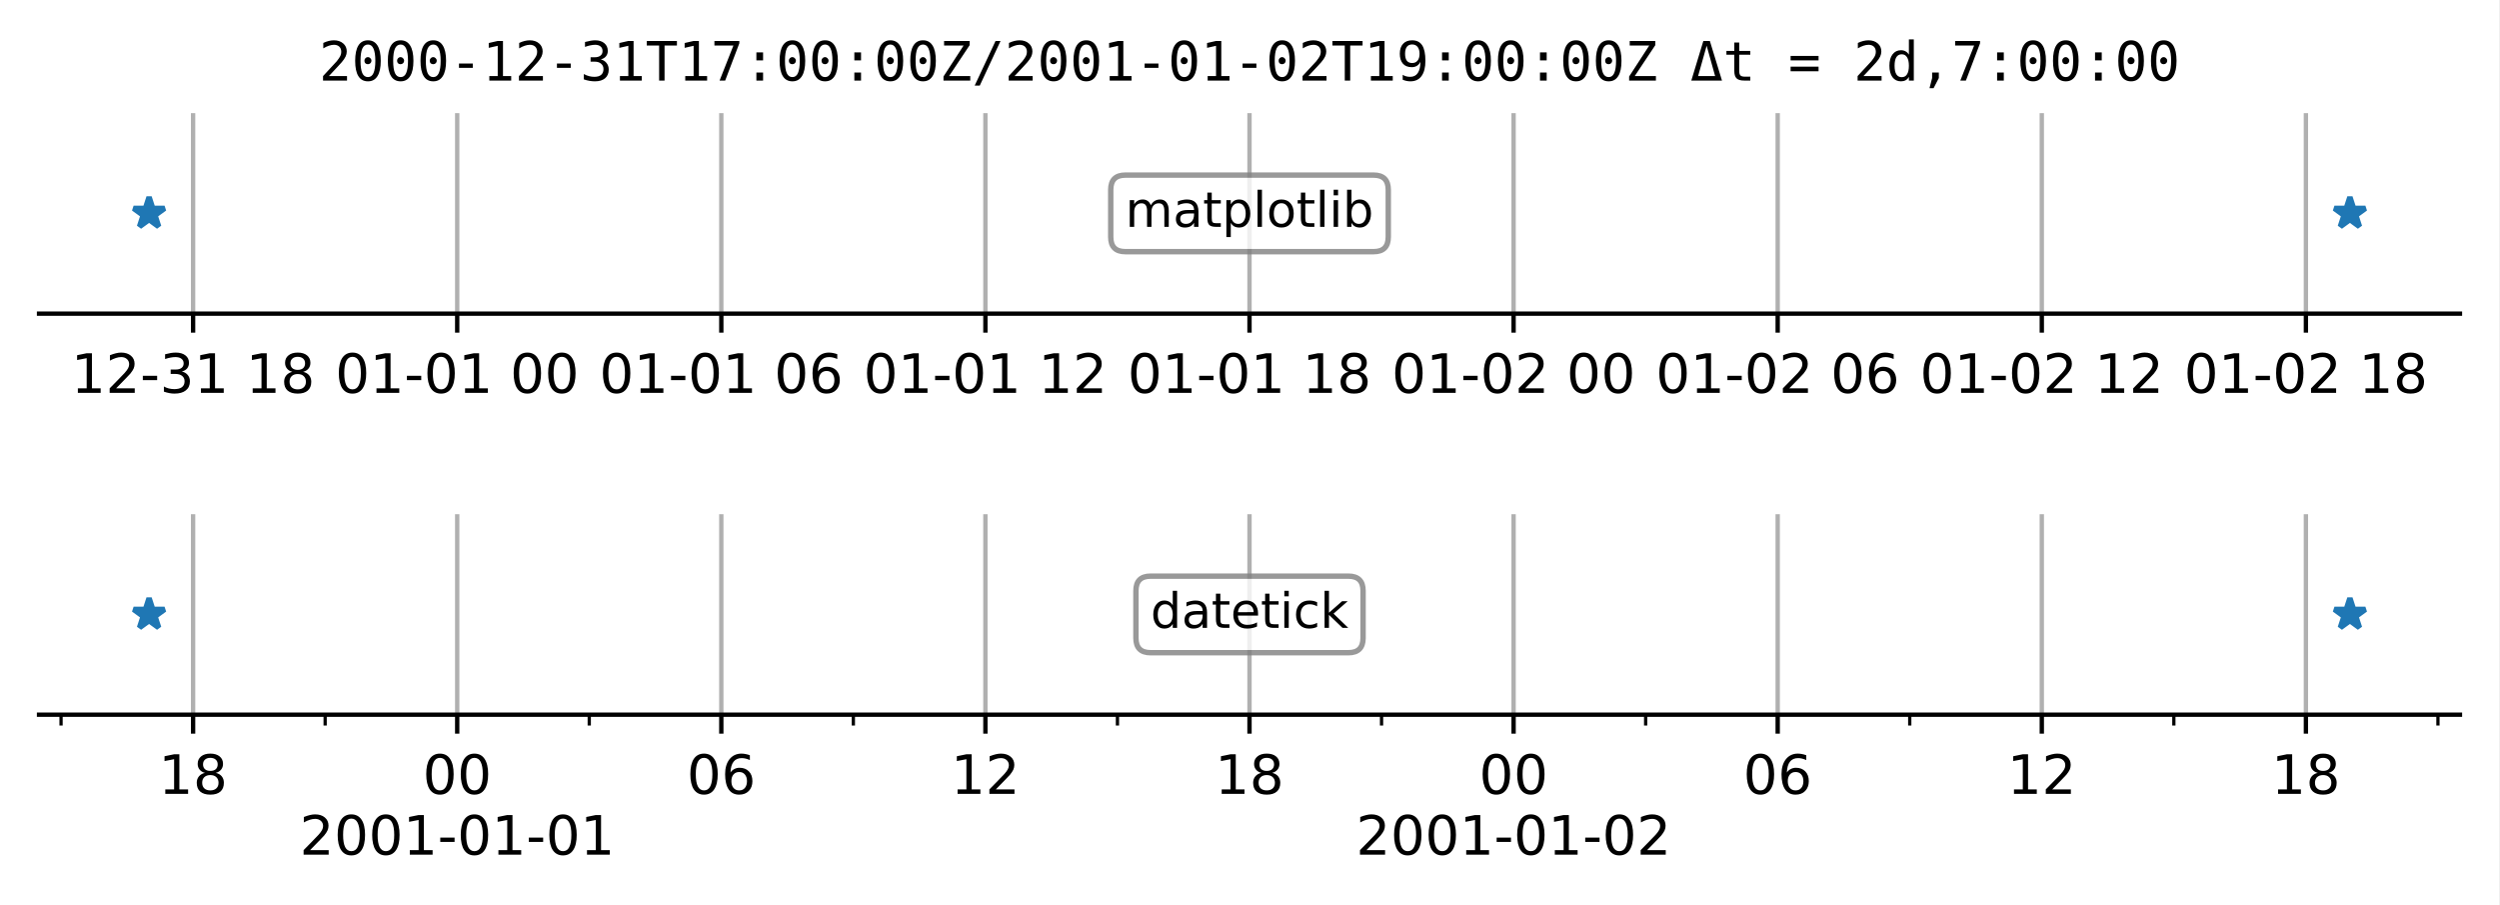
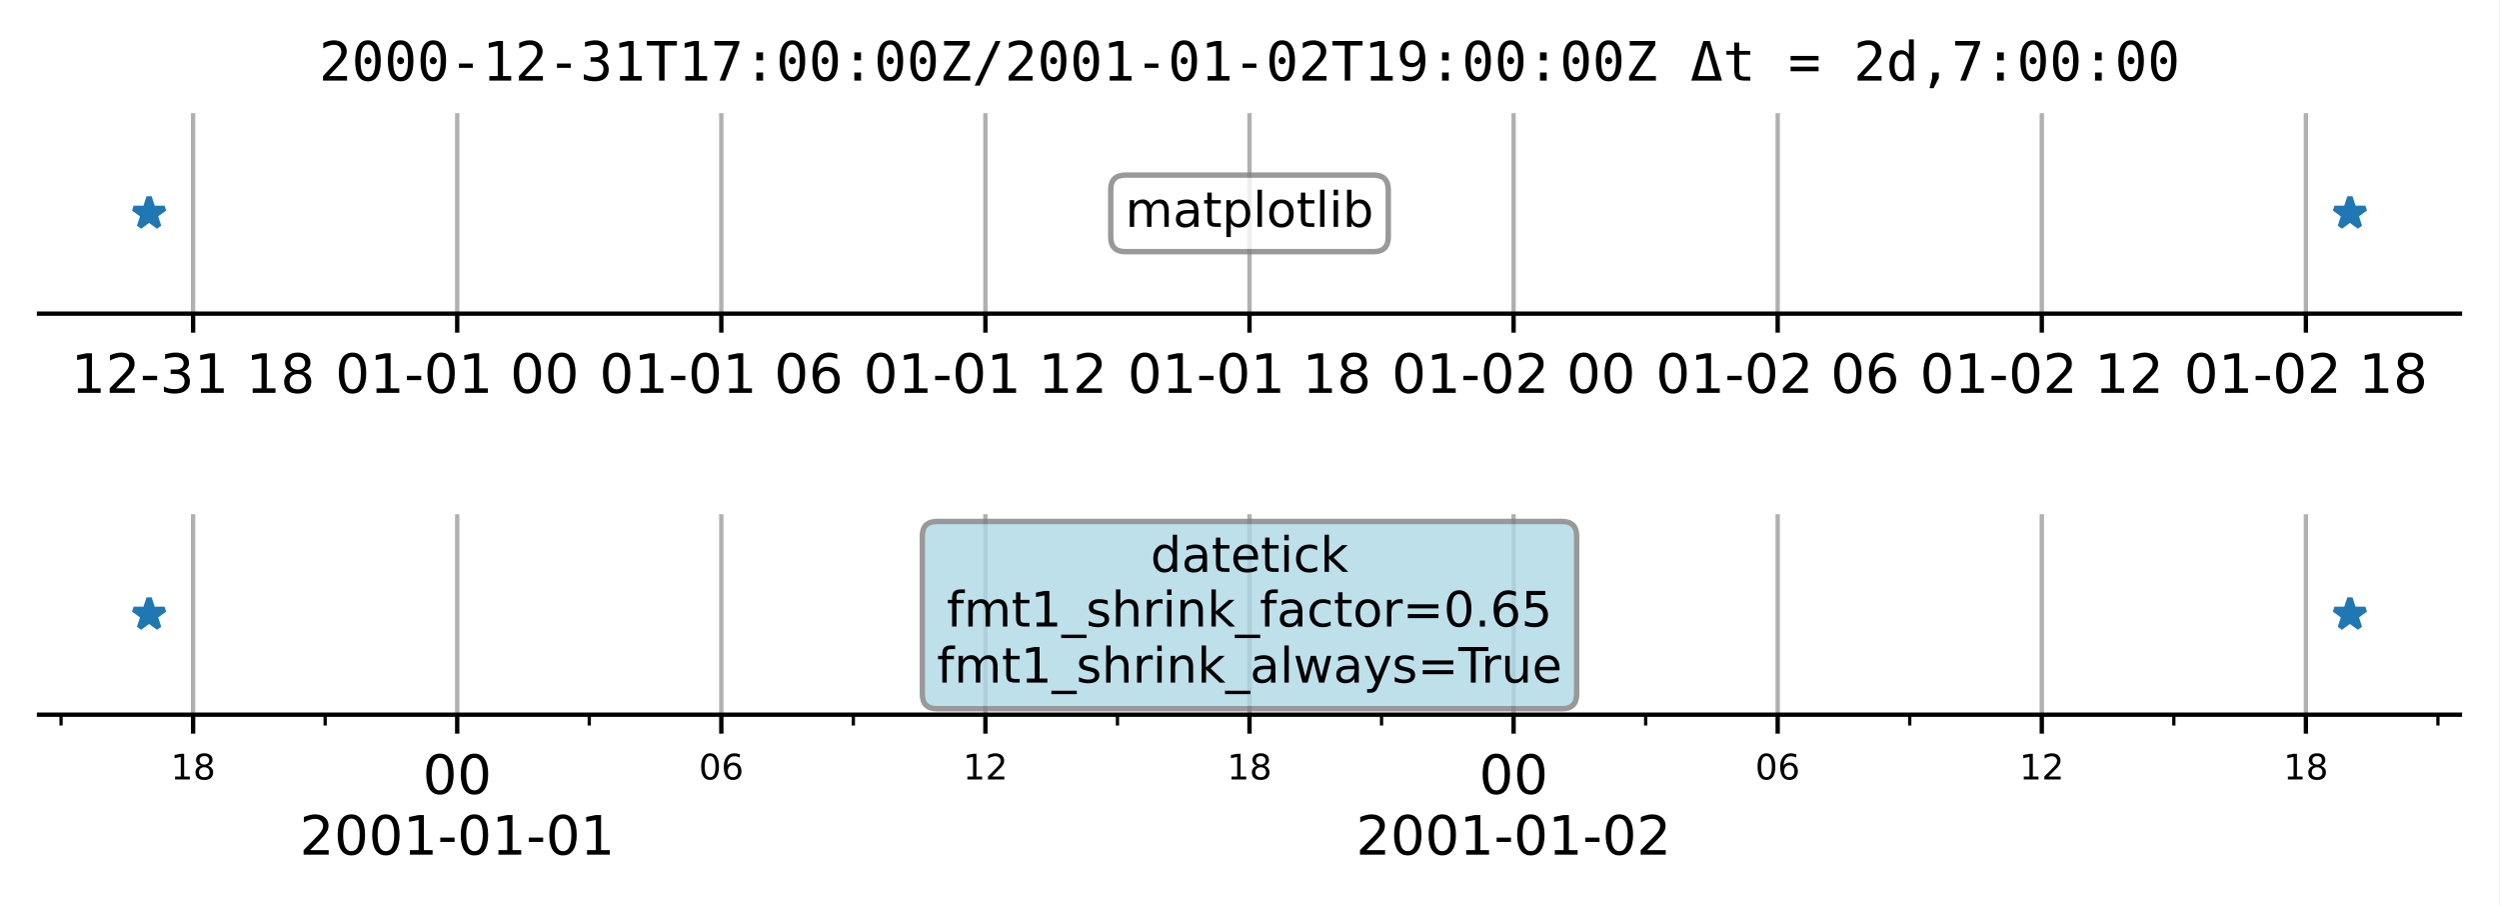
<svg xmlns="http://www.w3.org/2000/svg" xmlns:xlink="http://www.w3.org/1999/xlink" width="460.8pt" height="166.808pt" viewBox="0 0 460.8 166.808" version="1.1">
  <defs>
    <style type="text/css">*{stroke-linejoin: round; stroke-linecap: butt}</style>
  </defs>
  <g id="figure_1">
    <g id="patch_1">
      <path d="M 0 166.808  L 460.8 166.808  L 460.8 0  L 0 0  z " style="fill: #ffffff" />
    </g>
    <g id="axes_1">
      <g id="patch_2">
        <path d="M 7.2 57.812  L 453.6 57.812  L 453.6 20.852  L 7.2 20.852  z " style="fill: #ffffff" />
      </g>
      <g id="matplotlib.axis_1">
        <g id="xtick_1">
          <g id="line2d_1">
-             <path d="M 35.607 57.812  L 35.607 20.852  " clip-path="url(#pc0876afc43)" style="fill: none; stroke: #b0b0b0; stroke-width: 0.8; stroke-linecap: square" />
+             <path d="M 35.607 57.812  L 35.607 20.852  " clip-path="url(#pe0b8d6a9fe)" style="fill: none; stroke: #b0b0b0; stroke-width: 0.8; stroke-linecap: square" />
          </g>
          <g id="line2d_2">
            <defs>
-               <path id="maa4254d1f4" d="M 0 0  L 0 3.5  " style="stroke: #000000; stroke-width: 0.8" />
+               <path id="mc6b3fb5db3" d="M 0 0  L 0 3.5  " style="stroke: #000000; stroke-width: 0.8" />
            </defs>
            <g>
-               <use xlink:href="#maa4254d1f4" x="35.607" y="57.812" style="stroke: #000000; stroke-width: 0.8" />
+               <use xlink:href="#mc6b3fb5db3" x="35.607" y="57.812" style="stroke: #000000; stroke-width: 0.8" />
            </g>
          </g>
          <g id="text_1">
            <text style="font-size: 10px; font-family: 'DejaVu Sans', 'Bitstream Vera Sans', 'Computer Modern Sans Serif', 'Lucida Grande', 'Verdana', 'Geneva', 'Lucid', 'Arial', 'Helvetica', 'Avant Garde', sans-serif; text-anchor: middle" x="35.607" y="72.41" transform="rotate(-0 35.60727 72.41)">12-31 18</text>
          </g>
        </g>
        <g id="xtick_2">
          <g id="line2d_3">
-             <path d="M 84.305 57.812  L 84.305 20.852  " clip-path="url(#pc0876afc43)" style="fill: none; stroke: #b0b0b0; stroke-width: 0.8; stroke-linecap: square" />
+             <path d="M 84.305 57.812  L 84.305 20.852  " clip-path="url(#pe0b8d6a9fe)" style="fill: none; stroke: #b0b0b0; stroke-width: 0.8; stroke-linecap: square" />
          </g>
          <g id="line2d_4">
            <g>
-               <use xlink:href="#maa4254d1f4" x="84.305" y="57.812" style="stroke: #000000; stroke-width: 0.8" />
+               <use xlink:href="#mc6b3fb5db3" x="84.305" y="57.812" style="stroke: #000000; stroke-width: 0.8" />
            </g>
          </g>
          <g id="text_2">
            <text style="font-size: 10px; font-family: 'DejaVu Sans', 'Bitstream Vera Sans', 'Computer Modern Sans Serif', 'Lucida Grande', 'Verdana', 'Geneva', 'Lucid', 'Arial', 'Helvetica', 'Avant Garde', sans-serif; text-anchor: middle" x="84.305" y="72.41" transform="rotate(-0 84.30545 72.41)">01-01 00</text>
          </g>
        </g>
        <g id="xtick_3">
          <g id="line2d_5">
-             <path d="M 133.004 57.812  L 133.004 20.852  " clip-path="url(#pc0876afc43)" style="fill: none; stroke: #b0b0b0; stroke-width: 0.8; stroke-linecap: square" />
+             <path d="M 133.004 57.812  L 133.004 20.852  " clip-path="url(#pe0b8d6a9fe)" style="fill: none; stroke: #b0b0b0; stroke-width: 0.8; stroke-linecap: square" />
          </g>
          <g id="line2d_6">
            <g>
-               <use xlink:href="#maa4254d1f4" x="133.004" y="57.812" style="stroke: #000000; stroke-width: 0.8" />
+               <use xlink:href="#mc6b3fb5db3" x="133.004" y="57.812" style="stroke: #000000; stroke-width: 0.8" />
            </g>
          </g>
          <g id="text_3">
            <text style="font-size: 10px; font-family: 'DejaVu Sans', 'Bitstream Vera Sans', 'Computer Modern Sans Serif', 'Lucida Grande', 'Verdana', 'Geneva', 'Lucid', 'Arial', 'Helvetica', 'Avant Garde', sans-serif; text-anchor: middle" x="133.004" y="72.41" transform="rotate(-0 133.0036 72.41)">01-01 06</text>
          </g>
        </g>
        <g id="xtick_4">
          <g id="line2d_7">
-             <path d="M 181.702 57.812  L 181.702 20.852  " clip-path="url(#pc0876afc43)" style="fill: none; stroke: #b0b0b0; stroke-width: 0.8; stroke-linecap: square" />
+             <path d="M 181.702 57.812  L 181.702 20.852  " clip-path="url(#pe0b8d6a9fe)" style="fill: none; stroke: #b0b0b0; stroke-width: 0.8; stroke-linecap: square" />
          </g>
          <g id="line2d_8">
            <g>
-               <use xlink:href="#maa4254d1f4" x="181.702" y="57.812" style="stroke: #000000; stroke-width: 0.8" />
+               <use xlink:href="#mc6b3fb5db3" x="181.702" y="57.812" style="stroke: #000000; stroke-width: 0.8" />
            </g>
          </g>
          <g id="text_4">
            <text style="font-size: 10px; font-family: 'DejaVu Sans', 'Bitstream Vera Sans', 'Computer Modern Sans Serif', 'Lucida Grande', 'Verdana', 'Geneva', 'Lucid', 'Arial', 'Helvetica', 'Avant Garde', sans-serif; text-anchor: middle" x="181.702" y="72.41" transform="rotate(-0 181.7018 72.41)">01-01 12</text>
          </g>
        </g>
        <g id="xtick_5">
          <g id="line2d_9">
-             <path d="M 230.4 57.812  L 230.4 20.852  " clip-path="url(#pc0876afc43)" style="fill: none; stroke: #b0b0b0; stroke-width: 0.8; stroke-linecap: square" />
+             <path d="M 230.4 57.812  L 230.4 20.852  " clip-path="url(#pe0b8d6a9fe)" style="fill: none; stroke: #b0b0b0; stroke-width: 0.8; stroke-linecap: square" />
          </g>
          <g id="line2d_10">
            <g>
-               <use xlink:href="#maa4254d1f4" x="230.4" y="57.812" style="stroke: #000000; stroke-width: 0.8" />
+               <use xlink:href="#mc6b3fb5db3" x="230.4" y="57.812" style="stroke: #000000; stroke-width: 0.8" />
            </g>
          </g>
          <g id="text_5">
            <text style="font-size: 10px; font-family: 'DejaVu Sans', 'Bitstream Vera Sans', 'Computer Modern Sans Serif', 'Lucida Grande', 'Verdana', 'Geneva', 'Lucid', 'Arial', 'Helvetica', 'Avant Garde', sans-serif; text-anchor: middle" x="230.4" y="72.41" transform="rotate(-0 230.4 72.41)">01-01 18</text>
          </g>
        </g>
        <g id="xtick_6">
          <g id="line2d_11">
-             <path d="M 279.098 57.812  L 279.098 20.852  " clip-path="url(#pc0876afc43)" style="fill: none; stroke: #b0b0b0; stroke-width: 0.8; stroke-linecap: square" />
+             <path d="M 279.098 57.812  L 279.098 20.852  " clip-path="url(#pe0b8d6a9fe)" style="fill: none; stroke: #b0b0b0; stroke-width: 0.8; stroke-linecap: square" />
          </g>
          <g id="line2d_12">
            <g>
-               <use xlink:href="#maa4254d1f4" x="279.098" y="57.812" style="stroke: #000000; stroke-width: 0.8" />
+               <use xlink:href="#mc6b3fb5db3" x="279.098" y="57.812" style="stroke: #000000; stroke-width: 0.8" />
            </g>
          </g>
          <g id="text_6">
            <text style="font-size: 10px; font-family: 'DejaVu Sans', 'Bitstream Vera Sans', 'Computer Modern Sans Serif', 'Lucida Grande', 'Verdana', 'Geneva', 'Lucid', 'Arial', 'Helvetica', 'Avant Garde', sans-serif; text-anchor: middle" x="279.098" y="72.41" transform="rotate(-0 279.0982 72.41)">01-02 00</text>
          </g>
        </g>
        <g id="xtick_7">
          <g id="line2d_13">
-             <path d="M 327.796 57.812  L 327.796 20.852  " clip-path="url(#pc0876afc43)" style="fill: none; stroke: #b0b0b0; stroke-width: 0.8; stroke-linecap: square" />
+             <path d="M 327.796 57.812  L 327.796 20.852  " clip-path="url(#pe0b8d6a9fe)" style="fill: none; stroke: #b0b0b0; stroke-width: 0.8; stroke-linecap: square" />
          </g>
          <g id="line2d_14">
            <g>
-               <use xlink:href="#maa4254d1f4" x="327.796" y="57.812" style="stroke: #000000; stroke-width: 0.8" />
+               <use xlink:href="#mc6b3fb5db3" x="327.796" y="57.812" style="stroke: #000000; stroke-width: 0.8" />
            </g>
          </g>
          <g id="text_7">
            <text style="font-size: 10px; font-family: 'DejaVu Sans', 'Bitstream Vera Sans', 'Computer Modern Sans Serif', 'Lucida Grande', 'Verdana', 'Geneva', 'Lucid', 'Arial', 'Helvetica', 'Avant Garde', sans-serif; text-anchor: middle" x="327.796" y="72.41" transform="rotate(-0 327.7964 72.41)">01-02 06</text>
          </g>
        </g>
        <g id="xtick_8">
          <g id="line2d_15">
-             <path d="M 376.495 57.812  L 376.495 20.852  " clip-path="url(#pc0876afc43)" style="fill: none; stroke: #b0b0b0; stroke-width: 0.8; stroke-linecap: square" />
+             <path d="M 376.495 57.812  L 376.495 20.852  " clip-path="url(#pe0b8d6a9fe)" style="fill: none; stroke: #b0b0b0; stroke-width: 0.8; stroke-linecap: square" />
          </g>
          <g id="line2d_16">
            <g>
-               <use xlink:href="#maa4254d1f4" x="376.495" y="57.812" style="stroke: #000000; stroke-width: 0.8" />
+               <use xlink:href="#mc6b3fb5db3" x="376.495" y="57.812" style="stroke: #000000; stroke-width: 0.8" />
            </g>
          </g>
          <g id="text_8">
            <text style="font-size: 10px; font-family: 'DejaVu Sans', 'Bitstream Vera Sans', 'Computer Modern Sans Serif', 'Lucida Grande', 'Verdana', 'Geneva', 'Lucid', 'Arial', 'Helvetica', 'Avant Garde', sans-serif; text-anchor: middle" x="376.495" y="72.41" transform="rotate(-0 376.4945 72.41)">01-02 12</text>
          </g>
        </g>
        <g id="xtick_9">
          <g id="line2d_17">
-             <path d="M 425.193 57.812  L 425.193 20.852  " clip-path="url(#pc0876afc43)" style="fill: none; stroke: #b0b0b0; stroke-width: 0.8; stroke-linecap: square" />
+             <path d="M 425.193 57.812  L 425.193 20.852  " clip-path="url(#pe0b8d6a9fe)" style="fill: none; stroke: #b0b0b0; stroke-width: 0.8; stroke-linecap: square" />
          </g>
          <g id="line2d_18">
            <g>
-               <use xlink:href="#maa4254d1f4" x="425.193" y="57.812" style="stroke: #000000; stroke-width: 0.8" />
+               <use xlink:href="#mc6b3fb5db3" x="425.193" y="57.812" style="stroke: #000000; stroke-width: 0.8" />
            </g>
          </g>
          <g id="text_9">
            <text style="font-size: 10px; font-family: 'DejaVu Sans', 'Bitstream Vera Sans', 'Computer Modern Sans Serif', 'Lucida Grande', 'Verdana', 'Geneva', 'Lucid', 'Arial', 'Helvetica', 'Avant Garde', sans-serif; text-anchor: middle" x="425.193" y="72.41" transform="rotate(-0 425.1927 72.41)">01-02 18</text>
          </g>
        </g>
      </g>
      <g id="line2d_19">
        <defs>
-           <path id="m480b03b249" d="M 0 -3  L -0.674 -0.927  L -2.853 -0.927  L -1.09 0.354  L -1.763 2.427  L -0 1.146  L 1.763 2.427  L 1.09 0.354  L 2.853 -0.927  L 0.674 -0.927  z " style="stroke: #1f77b4; stroke-linejoin: bevel" />
+           <path id="m69e5ba445b" d="M 0 -3  L -0.674 -0.927  L -2.853 -0.927  L -1.09 0.354  L -1.763 2.427  L -0 1.146  L 1.763 2.427  L 1.09 0.354  L 2.853 -0.927  L 0.674 -0.927  z " style="stroke: #1f77b4; stroke-linejoin: bevel" />
        </defs>
-         <g clip-path="url(#pc0876afc43)">
-           <use xlink:href="#m480b03b249" x="27.491" y="39.332" style="fill: #1f77b4; stroke: #1f77b4; stroke-linejoin: bevel" />
-           <use xlink:href="#m480b03b249" x="433.309" y="39.332" style="fill: #1f77b4; stroke: #1f77b4; stroke-linejoin: bevel" />
+         <g clip-path="url(#pe0b8d6a9fe)">
+           <use xlink:href="#m69e5ba445b" x="27.491" y="39.332" style="fill: #1f77b4; stroke: #1f77b4; stroke-linejoin: bevel" />
+           <use xlink:href="#m69e5ba445b" x="433.309" y="39.332" style="fill: #1f77b4; stroke: #1f77b4; stroke-linejoin: bevel" />
        </g>
      </g>
      <g id="patch_3">
        <path d="M 7.2 57.812  L 453.6 57.812  " style="fill: none; stroke: #000000; stroke-width: 0.8; stroke-linejoin: miter; stroke-linecap: square" />
      </g>
      <g id="text_10">
        <g id="patch_4">
          <path d="M 207.513 46.387  L 253.287 46.387  Q 255.987 46.387 255.987 43.687  L 255.987 34.976  Q 255.987 32.276 253.287 32.276  L 207.513 32.276  Q 204.813 32.276 204.813 34.976  L 204.813 43.687  Q 204.813 46.387 207.513 46.387  z " style="fill: #ffffff; opacity: 0.8; stroke: #808080; stroke-linejoin: miter" />
        </g>
        <text style="font-size: 9px; font-family: 'DejaVu Sans', 'Bitstream Vera Sans', 'Computer Modern Sans Serif', 'Lucida Grande', 'Verdana', 'Geneva', 'Lucid', 'Arial', 'Helvetica', 'Avant Garde', sans-serif; text-anchor: middle" x="230.4" y="41.815" transform="rotate(-0 230.4 41.815)">matplotlib</text>
      </g>
      <g id="text_11">
        <text style="font-size: 10px; font-family: 'DejaVu Sans Mono', 'Bitstream Vera Sans Mono', 'Computer Modern Typewriter', 'Andale Mono', 'Nimbus Mono L', 'Courier New', 'Courier', 'Fixed', 'Terminal', monospace; text-anchor: middle" x="230.4" y="14.852" transform="rotate(-0 230.4 14.85156)">2000-12-31T17:00:00Z/2001-01-02T19:00:00Z Δt = 2d,7:00:00</text>
      </g>
    </g>
    <g id="axes_2">
      <g id="patch_5">
        <path d="M 7.2 131.732  L 453.6 131.732  L 453.6 94.772  L 7.2 94.772  z " style="fill: #ffffff" />
      </g>
      <g id="matplotlib.axis_2">
        <g id="xtick_10">
          <g id="line2d_20">
-             <path d="M 35.607 131.732  L 35.607 94.772  " clip-path="url(#pee73c99fec)" style="fill: none; stroke: #b0b0b0; stroke-width: 0.8; stroke-linecap: square" />
+             <path d="M 35.607 131.732  L 35.607 94.772  " clip-path="url(#p163e08f4aa)" style="fill: none; stroke: #b0b0b0; stroke-width: 0.8; stroke-linecap: square" />
          </g>
          <g id="line2d_21">
            <g>
-               <use xlink:href="#maa4254d1f4" x="35.607" y="131.732" style="stroke: #000000; stroke-width: 0.8" />
+               <use xlink:href="#mc6b3fb5db3" x="35.607" y="131.732" style="stroke: #000000; stroke-width: 0.8" />
            </g>
          </g>
          <g id="text_12">
-             <text style="font-size: 10px; font-family: 'DejaVu Sans', 'Bitstream Vera Sans', 'Computer Modern Sans Serif', 'Lucida Grande', 'Verdana', 'Geneva', 'Lucid', 'Arial', 'Helvetica', 'Avant Garde', sans-serif; text-anchor: middle" x="35.607" y="146.33" transform="rotate(-0 35.60727 146.33)">18</text>
+             <text style="font-size: 6.5px; font-family: 'DejaVu Sans', 'Bitstream Vera Sans', 'Computer Modern Sans Serif', 'Lucida Grande', 'Verdana', 'Geneva', 'Lucid', 'Arial', 'Helvetica', 'Avant Garde', sans-serif; text-anchor: middle" x="35.607" y="143.671" transform="rotate(-0 35.60727 143.6705)">18</text>
          </g>
        </g>
        <g id="xtick_11">
          <g id="line2d_22">
-             <path d="M 84.305 131.732  L 84.305 94.772  " clip-path="url(#pee73c99fec)" style="fill: none; stroke: #b0b0b0; stroke-width: 0.8; stroke-linecap: square" />
+             <path d="M 84.305 131.732  L 84.305 94.772  " clip-path="url(#p163e08f4aa)" style="fill: none; stroke: #b0b0b0; stroke-width: 0.8; stroke-linecap: square" />
          </g>
          <g id="line2d_23">
            <g>
-               <use xlink:href="#maa4254d1f4" x="84.305" y="131.732" style="stroke: #000000; stroke-width: 0.8" />
+               <use xlink:href="#mc6b3fb5db3" x="84.305" y="131.732" style="stroke: #000000; stroke-width: 0.8" />
            </g>
          </g>
          <g id="text_13">
            <text style="font-size: 10px; font-family: 'DejaVu Sans', 'Bitstream Vera Sans', 'Computer Modern Sans Serif', 'Lucida Grande', 'Verdana', 'Geneva', 'Lucid', 'Arial', 'Helvetica', 'Avant Garde', sans-serif" transform="translate(77.94295 146.33)">00</text>
            <text style="font-size: 10px; font-family: 'DejaVu Sans', 'Bitstream Vera Sans', 'Computer Modern Sans Serif', 'Lucida Grande', 'Verdana', 'Geneva', 'Lucid', 'Arial', 'Helvetica', 'Avant Garde', sans-serif" transform="translate(55.24764 157.5278)">2001-01-01</text>
          </g>
        </g>
        <g id="xtick_12">
          <g id="line2d_24">
-             <path d="M 133.004 131.732  L 133.004 94.772  " clip-path="url(#pee73c99fec)" style="fill: none; stroke: #b0b0b0; stroke-width: 0.8; stroke-linecap: square" />
+             <path d="M 133.004 131.732  L 133.004 94.772  " clip-path="url(#p163e08f4aa)" style="fill: none; stroke: #b0b0b0; stroke-width: 0.8; stroke-linecap: square" />
          </g>
          <g id="line2d_25">
            <g>
-               <use xlink:href="#maa4254d1f4" x="133.004" y="131.732" style="stroke: #000000; stroke-width: 0.8" />
+               <use xlink:href="#mc6b3fb5db3" x="133.004" y="131.732" style="stroke: #000000; stroke-width: 0.8" />
            </g>
          </g>
          <g id="text_14">
-             <text style="font-size: 10px; font-family: 'DejaVu Sans', 'Bitstream Vera Sans', 'Computer Modern Sans Serif', 'Lucida Grande', 'Verdana', 'Geneva', 'Lucid', 'Arial', 'Helvetica', 'Avant Garde', sans-serif; text-anchor: middle" x="133.004" y="146.33" transform="rotate(-0 133.0036 146.33)">06</text>
+             <text style="font-size: 6.5px; font-family: 'DejaVu Sans', 'Bitstream Vera Sans', 'Computer Modern Sans Serif', 'Lucida Grande', 'Verdana', 'Geneva', 'Lucid', 'Arial', 'Helvetica', 'Avant Garde', sans-serif; text-anchor: middle" x="133.004" y="143.671" transform="rotate(-0 133.0036 143.6705)">06</text>
          </g>
        </g>
        <g id="xtick_13">
          <g id="line2d_26">
-             <path d="M 181.702 131.732  L 181.702 94.772  " clip-path="url(#pee73c99fec)" style="fill: none; stroke: #b0b0b0; stroke-width: 0.8; stroke-linecap: square" />
+             <path d="M 181.702 131.732  L 181.702 94.772  " clip-path="url(#p163e08f4aa)" style="fill: none; stroke: #b0b0b0; stroke-width: 0.8; stroke-linecap: square" />
          </g>
          <g id="line2d_27">
            <g>
-               <use xlink:href="#maa4254d1f4" x="181.702" y="131.732" style="stroke: #000000; stroke-width: 0.8" />
+               <use xlink:href="#mc6b3fb5db3" x="181.702" y="131.732" style="stroke: #000000; stroke-width: 0.8" />
            </g>
          </g>
          <g id="text_15">
-             <text style="font-size: 10px; font-family: 'DejaVu Sans', 'Bitstream Vera Sans', 'Computer Modern Sans Serif', 'Lucida Grande', 'Verdana', 'Geneva', 'Lucid', 'Arial', 'Helvetica', 'Avant Garde', sans-serif; text-anchor: middle" x="181.702" y="146.33" transform="rotate(-0 181.7018 146.33)">12</text>
+             <text style="font-size: 6.5px; font-family: 'DejaVu Sans', 'Bitstream Vera Sans', 'Computer Modern Sans Serif', 'Lucida Grande', 'Verdana', 'Geneva', 'Lucid', 'Arial', 'Helvetica', 'Avant Garde', sans-serif; text-anchor: middle" x="181.702" y="143.671" transform="rotate(-0 181.7018 143.6705)">12</text>
          </g>
        </g>
        <g id="xtick_14">
          <g id="line2d_28">
-             <path d="M 230.4 131.732  L 230.4 94.772  " clip-path="url(#pee73c99fec)" style="fill: none; stroke: #b0b0b0; stroke-width: 0.8; stroke-linecap: square" />
+             <path d="M 230.4 131.732  L 230.4 94.772  " clip-path="url(#p163e08f4aa)" style="fill: none; stroke: #b0b0b0; stroke-width: 0.8; stroke-linecap: square" />
          </g>
          <g id="line2d_29">
            <g>
-               <use xlink:href="#maa4254d1f4" x="230.4" y="131.732" style="stroke: #000000; stroke-width: 0.8" />
+               <use xlink:href="#mc6b3fb5db3" x="230.4" y="131.732" style="stroke: #000000; stroke-width: 0.8" />
            </g>
          </g>
          <g id="text_16">
-             <text style="font-size: 10px; font-family: 'DejaVu Sans', 'Bitstream Vera Sans', 'Computer Modern Sans Serif', 'Lucida Grande', 'Verdana', 'Geneva', 'Lucid', 'Arial', 'Helvetica', 'Avant Garde', sans-serif; text-anchor: middle" x="230.4" y="146.33" transform="rotate(-0 230.4 146.33)">18</text>
+             <text style="font-size: 6.5px; font-family: 'DejaVu Sans', 'Bitstream Vera Sans', 'Computer Modern Sans Serif', 'Lucida Grande', 'Verdana', 'Geneva', 'Lucid', 'Arial', 'Helvetica', 'Avant Garde', sans-serif; text-anchor: middle" x="230.4" y="143.671" transform="rotate(-0 230.4 143.6705)">18</text>
          </g>
        </g>
        <g id="xtick_15">
          <g id="line2d_30">
-             <path d="M 279.098 131.732  L 279.098 94.772  " clip-path="url(#pee73c99fec)" style="fill: none; stroke: #b0b0b0; stroke-width: 0.8; stroke-linecap: square" />
+             <path d="M 279.098 131.732  L 279.098 94.772  " clip-path="url(#p163e08f4aa)" style="fill: none; stroke: #b0b0b0; stroke-width: 0.8; stroke-linecap: square" />
          </g>
          <g id="line2d_31">
            <g>
-               <use xlink:href="#maa4254d1f4" x="279.098" y="131.732" style="stroke: #000000; stroke-width: 0.8" />
+               <use xlink:href="#mc6b3fb5db3" x="279.098" y="131.732" style="stroke: #000000; stroke-width: 0.8" />
            </g>
          </g>
          <g id="text_17">
            <text style="font-size: 10px; font-family: 'DejaVu Sans', 'Bitstream Vera Sans', 'Computer Modern Sans Serif', 'Lucida Grande', 'Verdana', 'Geneva', 'Lucid', 'Arial', 'Helvetica', 'Avant Garde', sans-serif" transform="translate(272.7357 146.33)">00</text>
            <text style="font-size: 10px; font-family: 'DejaVu Sans', 'Bitstream Vera Sans', 'Computer Modern Sans Serif', 'Lucida Grande', 'Verdana', 'Geneva', 'Lucid', 'Arial', 'Helvetica', 'Avant Garde', sans-serif" transform="translate(250.0404 157.5278)">2001-01-02</text>
          </g>
        </g>
        <g id="xtick_16">
          <g id="line2d_32">
-             <path d="M 327.796 131.732  L 327.796 94.772  " clip-path="url(#pee73c99fec)" style="fill: none; stroke: #b0b0b0; stroke-width: 0.8; stroke-linecap: square" />
+             <path d="M 327.796 131.732  L 327.796 94.772  " clip-path="url(#p163e08f4aa)" style="fill: none; stroke: #b0b0b0; stroke-width: 0.8; stroke-linecap: square" />
          </g>
          <g id="line2d_33">
            <g>
-               <use xlink:href="#maa4254d1f4" x="327.796" y="131.732" style="stroke: #000000; stroke-width: 0.8" />
+               <use xlink:href="#mc6b3fb5db3" x="327.796" y="131.732" style="stroke: #000000; stroke-width: 0.8" />
            </g>
          </g>
          <g id="text_18">
-             <text style="font-size: 10px; font-family: 'DejaVu Sans', 'Bitstream Vera Sans', 'Computer Modern Sans Serif', 'Lucida Grande', 'Verdana', 'Geneva', 'Lucid', 'Arial', 'Helvetica', 'Avant Garde', sans-serif; text-anchor: middle" x="327.796" y="146.33" transform="rotate(-0 327.7964 146.33)">06</text>
+             <text style="font-size: 6.5px; font-family: 'DejaVu Sans', 'Bitstream Vera Sans', 'Computer Modern Sans Serif', 'Lucida Grande', 'Verdana', 'Geneva', 'Lucid', 'Arial', 'Helvetica', 'Avant Garde', sans-serif; text-anchor: middle" x="327.796" y="143.671" transform="rotate(-0 327.7964 143.6705)">06</text>
          </g>
        </g>
        <g id="xtick_17">
          <g id="line2d_34">
-             <path d="M 376.495 131.732  L 376.495 94.772  " clip-path="url(#pee73c99fec)" style="fill: none; stroke: #b0b0b0; stroke-width: 0.8; stroke-linecap: square" />
+             <path d="M 376.495 131.732  L 376.495 94.772  " clip-path="url(#p163e08f4aa)" style="fill: none; stroke: #b0b0b0; stroke-width: 0.8; stroke-linecap: square" />
          </g>
          <g id="line2d_35">
            <g>
-               <use xlink:href="#maa4254d1f4" x="376.495" y="131.732" style="stroke: #000000; stroke-width: 0.8" />
+               <use xlink:href="#mc6b3fb5db3" x="376.495" y="131.732" style="stroke: #000000; stroke-width: 0.8" />
            </g>
          </g>
          <g id="text_19">
-             <text style="font-size: 10px; font-family: 'DejaVu Sans', 'Bitstream Vera Sans', 'Computer Modern Sans Serif', 'Lucida Grande', 'Verdana', 'Geneva', 'Lucid', 'Arial', 'Helvetica', 'Avant Garde', sans-serif; text-anchor: middle" x="376.495" y="146.33" transform="rotate(-0 376.4945 146.33)">12</text>
+             <text style="font-size: 6.5px; font-family: 'DejaVu Sans', 'Bitstream Vera Sans', 'Computer Modern Sans Serif', 'Lucida Grande', 'Verdana', 'Geneva', 'Lucid', 'Arial', 'Helvetica', 'Avant Garde', sans-serif; text-anchor: middle" x="376.495" y="143.671" transform="rotate(-0 376.4945 143.6705)">12</text>
          </g>
        </g>
        <g id="xtick_18">
          <g id="line2d_36">
-             <path d="M 425.193 131.732  L 425.193 94.772  " clip-path="url(#pee73c99fec)" style="fill: none; stroke: #b0b0b0; stroke-width: 0.8; stroke-linecap: square" />
+             <path d="M 425.193 131.732  L 425.193 94.772  " clip-path="url(#p163e08f4aa)" style="fill: none; stroke: #b0b0b0; stroke-width: 0.8; stroke-linecap: square" />
          </g>
          <g id="line2d_37">
            <g>
-               <use xlink:href="#maa4254d1f4" x="425.193" y="131.732" style="stroke: #000000; stroke-width: 0.8" />
+               <use xlink:href="#mc6b3fb5db3" x="425.193" y="131.732" style="stroke: #000000; stroke-width: 0.8" />
            </g>
          </g>
          <g id="text_20">
-             <text style="font-size: 10px; font-family: 'DejaVu Sans', 'Bitstream Vera Sans', 'Computer Modern Sans Serif', 'Lucida Grande', 'Verdana', 'Geneva', 'Lucid', 'Arial', 'Helvetica', 'Avant Garde', sans-serif; text-anchor: middle" x="425.193" y="146.33" transform="rotate(-0 425.1927 146.33)">18</text>
+             <text style="font-size: 6.5px; font-family: 'DejaVu Sans', 'Bitstream Vera Sans', 'Computer Modern Sans Serif', 'Lucida Grande', 'Verdana', 'Geneva', 'Lucid', 'Arial', 'Helvetica', 'Avant Garde', sans-serif; text-anchor: middle" x="425.193" y="143.671" transform="rotate(-0 425.1927 143.6705)">18</text>
          </g>
        </g>
        <g id="xtick_19">
          <g id="line2d_38">
            <defs>
-               <path id="m14a2fdcfcc" d="M 0 0  L 0 2  " style="stroke: #000000; stroke-width: 0.6" />
+               <path id="mc1b8a21891" d="M 0 0  L 0 2  " style="stroke: #000000; stroke-width: 0.6" />
            </defs>
            <g>
-               <use xlink:href="#m14a2fdcfcc" x="11.258" y="131.732" style="stroke: #000000; stroke-width: 0.6" />
+               <use xlink:href="#mc1b8a21891" x="11.258" y="131.732" style="stroke: #000000; stroke-width: 0.6" />
            </g>
          </g>
        </g>
        <g id="xtick_20">
          <g id="line2d_39">
            <g>
-               <use xlink:href="#m14a2fdcfcc" x="59.956" y="131.732" style="stroke: #000000; stroke-width: 0.6" />
+               <use xlink:href="#mc1b8a21891" x="59.956" y="131.732" style="stroke: #000000; stroke-width: 0.6" />
            </g>
          </g>
        </g>
        <g id="xtick_21">
          <g id="line2d_40">
            <g>
-               <use xlink:href="#m14a2fdcfcc" x="108.655" y="131.732" style="stroke: #000000; stroke-width: 0.6" />
+               <use xlink:href="#mc1b8a21891" x="108.655" y="131.732" style="stroke: #000000; stroke-width: 0.6" />
            </g>
          </g>
        </g>
        <g id="xtick_22">
          <g id="line2d_41">
            <g>
-               <use xlink:href="#m14a2fdcfcc" x="157.353" y="131.732" style="stroke: #000000; stroke-width: 0.6" />
+               <use xlink:href="#mc1b8a21891" x="157.353" y="131.732" style="stroke: #000000; stroke-width: 0.6" />
            </g>
          </g>
        </g>
        <g id="xtick_23">
          <g id="line2d_42">
            <g>
-               <use xlink:href="#m14a2fdcfcc" x="206.051" y="131.732" style="stroke: #000000; stroke-width: 0.6" />
+               <use xlink:href="#mc1b8a21891" x="206.051" y="131.732" style="stroke: #000000; stroke-width: 0.6" />
            </g>
          </g>
        </g>
        <g id="xtick_24">
          <g id="line2d_43">
            <g>
-               <use xlink:href="#m14a2fdcfcc" x="254.749" y="131.732" style="stroke: #000000; stroke-width: 0.6" />
+               <use xlink:href="#mc1b8a21891" x="254.749" y="131.732" style="stroke: #000000; stroke-width: 0.6" />
            </g>
          </g>
        </g>
        <g id="xtick_25">
          <g id="line2d_44">
            <g>
-               <use xlink:href="#m14a2fdcfcc" x="303.447" y="131.732" style="stroke: #000000; stroke-width: 0.6" />
+               <use xlink:href="#mc1b8a21891" x="303.447" y="131.732" style="stroke: #000000; stroke-width: 0.6" />
            </g>
          </g>
        </g>
        <g id="xtick_26">
          <g id="line2d_45">
            <g>
-               <use xlink:href="#m14a2fdcfcc" x="352.145" y="131.732" style="stroke: #000000; stroke-width: 0.6" />
+               <use xlink:href="#mc1b8a21891" x="352.145" y="131.732" style="stroke: #000000; stroke-width: 0.6" />
            </g>
          </g>
        </g>
        <g id="xtick_27">
          <g id="line2d_46">
            <g>
-               <use xlink:href="#m14a2fdcfcc" x="400.844" y="131.732" style="stroke: #000000; stroke-width: 0.6" />
+               <use xlink:href="#mc1b8a21891" x="400.844" y="131.732" style="stroke: #000000; stroke-width: 0.6" />
            </g>
          </g>
        </g>
        <g id="xtick_28">
          <g id="line2d_47">
            <g>
-               <use xlink:href="#m14a2fdcfcc" x="449.542" y="131.732" style="stroke: #000000; stroke-width: 0.6" />
+               <use xlink:href="#mc1b8a21891" x="449.542" y="131.732" style="stroke: #000000; stroke-width: 0.6" />
            </g>
          </g>
        </g>
      </g>
      <g id="line2d_48">
-         <g clip-path="url(#pee73c99fec)">
-           <use xlink:href="#m480b03b249" x="27.491" y="113.252" style="fill: #1f77b4; stroke: #1f77b4; stroke-linejoin: bevel" />
-           <use xlink:href="#m480b03b249" x="433.309" y="113.252" style="fill: #1f77b4; stroke: #1f77b4; stroke-linejoin: bevel" />
+         <g clip-path="url(#p163e08f4aa)">
+           <use xlink:href="#m69e5ba445b" x="27.491" y="113.252" style="fill: #1f77b4; stroke: #1f77b4; stroke-linejoin: bevel" />
+           <use xlink:href="#m69e5ba445b" x="433.309" y="113.252" style="fill: #1f77b4; stroke: #1f77b4; stroke-linejoin: bevel" />
        </g>
      </g>
      <g id="patch_6">
        <path d="M 7.2 131.732  L 453.6 131.732  " style="fill: none; stroke: #000000; stroke-width: 0.8; stroke-linejoin: miter; stroke-linecap: square" />
      </g>
      <g id="text_21">
        <g id="patch_7">
-           <path d="M 212.158 120.307  L 248.642 120.307  Q 251.342 120.307 251.342 117.607  L 251.342 108.896  Q 251.342 106.196 248.642 106.196  L 212.158 106.196  Q 209.458 106.196 209.458 108.896  L 209.458 117.607  Q 209.458 120.307 212.158 120.307  z " style="fill: #ffffff; opacity: 0.8; stroke: #808080; stroke-linejoin: miter" />
-         </g>
-         <text style="font-size: 9px; font-family: 'DejaVu Sans', 'Bitstream Vera Sans', 'Computer Modern Sans Serif', 'Lucida Grande', 'Verdana', 'Geneva', 'Lucid', 'Arial', 'Helvetica', 'Avant Garde', sans-serif; text-anchor: middle" x="230.4" y="115.735" transform="rotate(-0 230.4 115.735)">datetick</text>
+           <path d="M 172.772 130.635  L 288.028 130.635  Q 290.728 130.635 290.728 127.935  L 290.728 98.818  Q 290.728 96.118 288.028 96.118  L 172.772 96.118  Q 170.072 96.118 170.072 98.818  L 170.072 127.935  Q 170.072 130.635 172.772 130.635  z " style="fill: #add8e6; opacity: 0.8; stroke: #808080; stroke-linejoin: miter" />
+         </g>
+         <text style="font-size: 9px; font-family: 'DejaVu Sans', 'Bitstream Vera Sans', 'Computer Modern Sans Serif', 'Lucida Grande', 'Verdana', 'Geneva', 'Lucid', 'Arial', 'Helvetica', 'Avant Garde', sans-serif" transform="translate(212.1581 105.4067)">datetick</text>
+         <text style="font-size: 9px; font-family: 'DejaVu Sans', 'Bitstream Vera Sans', 'Computer Modern Sans Serif', 'Lucida Grande', 'Verdana', 'Geneva', 'Lucid', 'Arial', 'Helvetica', 'Avant Garde', sans-serif" transform="translate(174.5775 115.4847)">fmt1_shrink_factor=0.65</text>
+         <text style="font-size: 9px; font-family: 'DejaVu Sans', 'Bitstream Vera Sans', 'Computer Modern Sans Serif', 'Lucida Grande', 'Verdana', 'Geneva', 'Lucid', 'Arial', 'Helvetica', 'Avant Garde', sans-serif" transform="translate(172.7719 125.813)">fmt1_shrink_always=True</text>
      </g>
    </g>
  </g>
  <defs>
-     <clipPath id="pc0876afc43">
+     <clipPath id="pe0b8d6a9fe">
      <rect x="7.2" y="20.852" width="446.4" height="36.96" />
    </clipPath>
-     <clipPath id="pee73c99fec">
+     <clipPath id="p163e08f4aa">
      <rect x="7.2" y="94.772" width="446.4" height="36.96" />
    </clipPath>
  </defs>
</svg>
